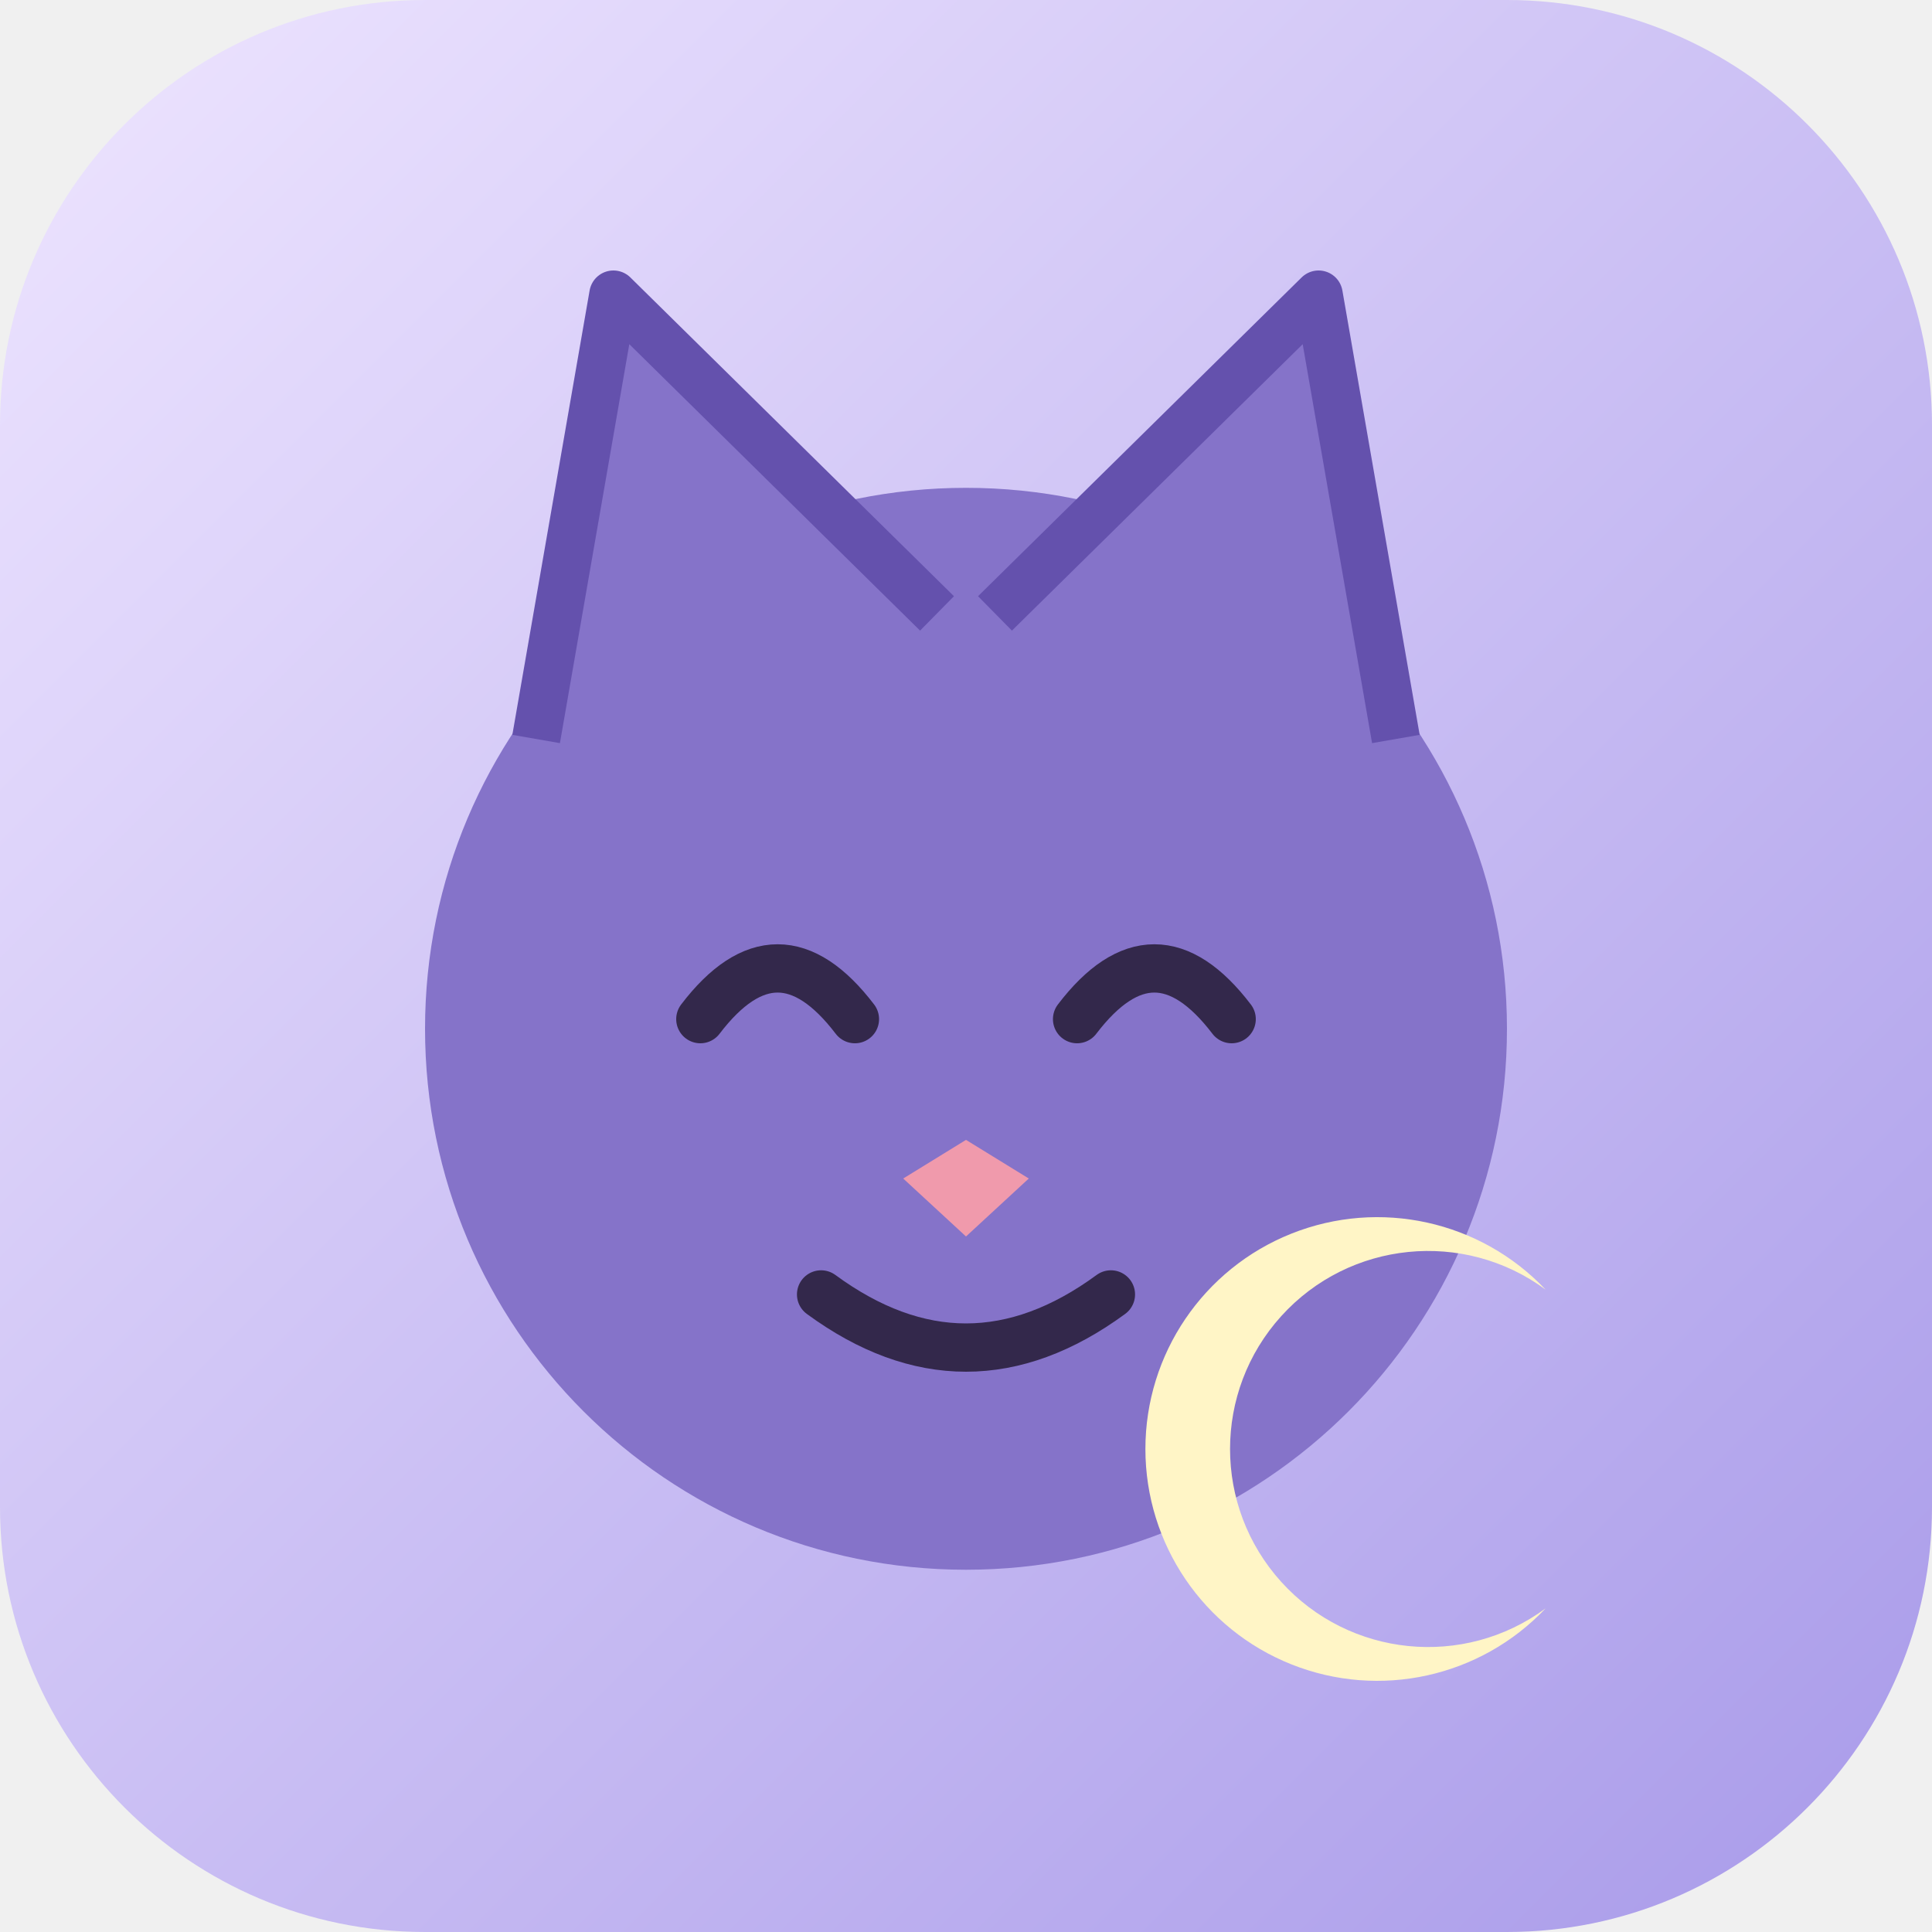
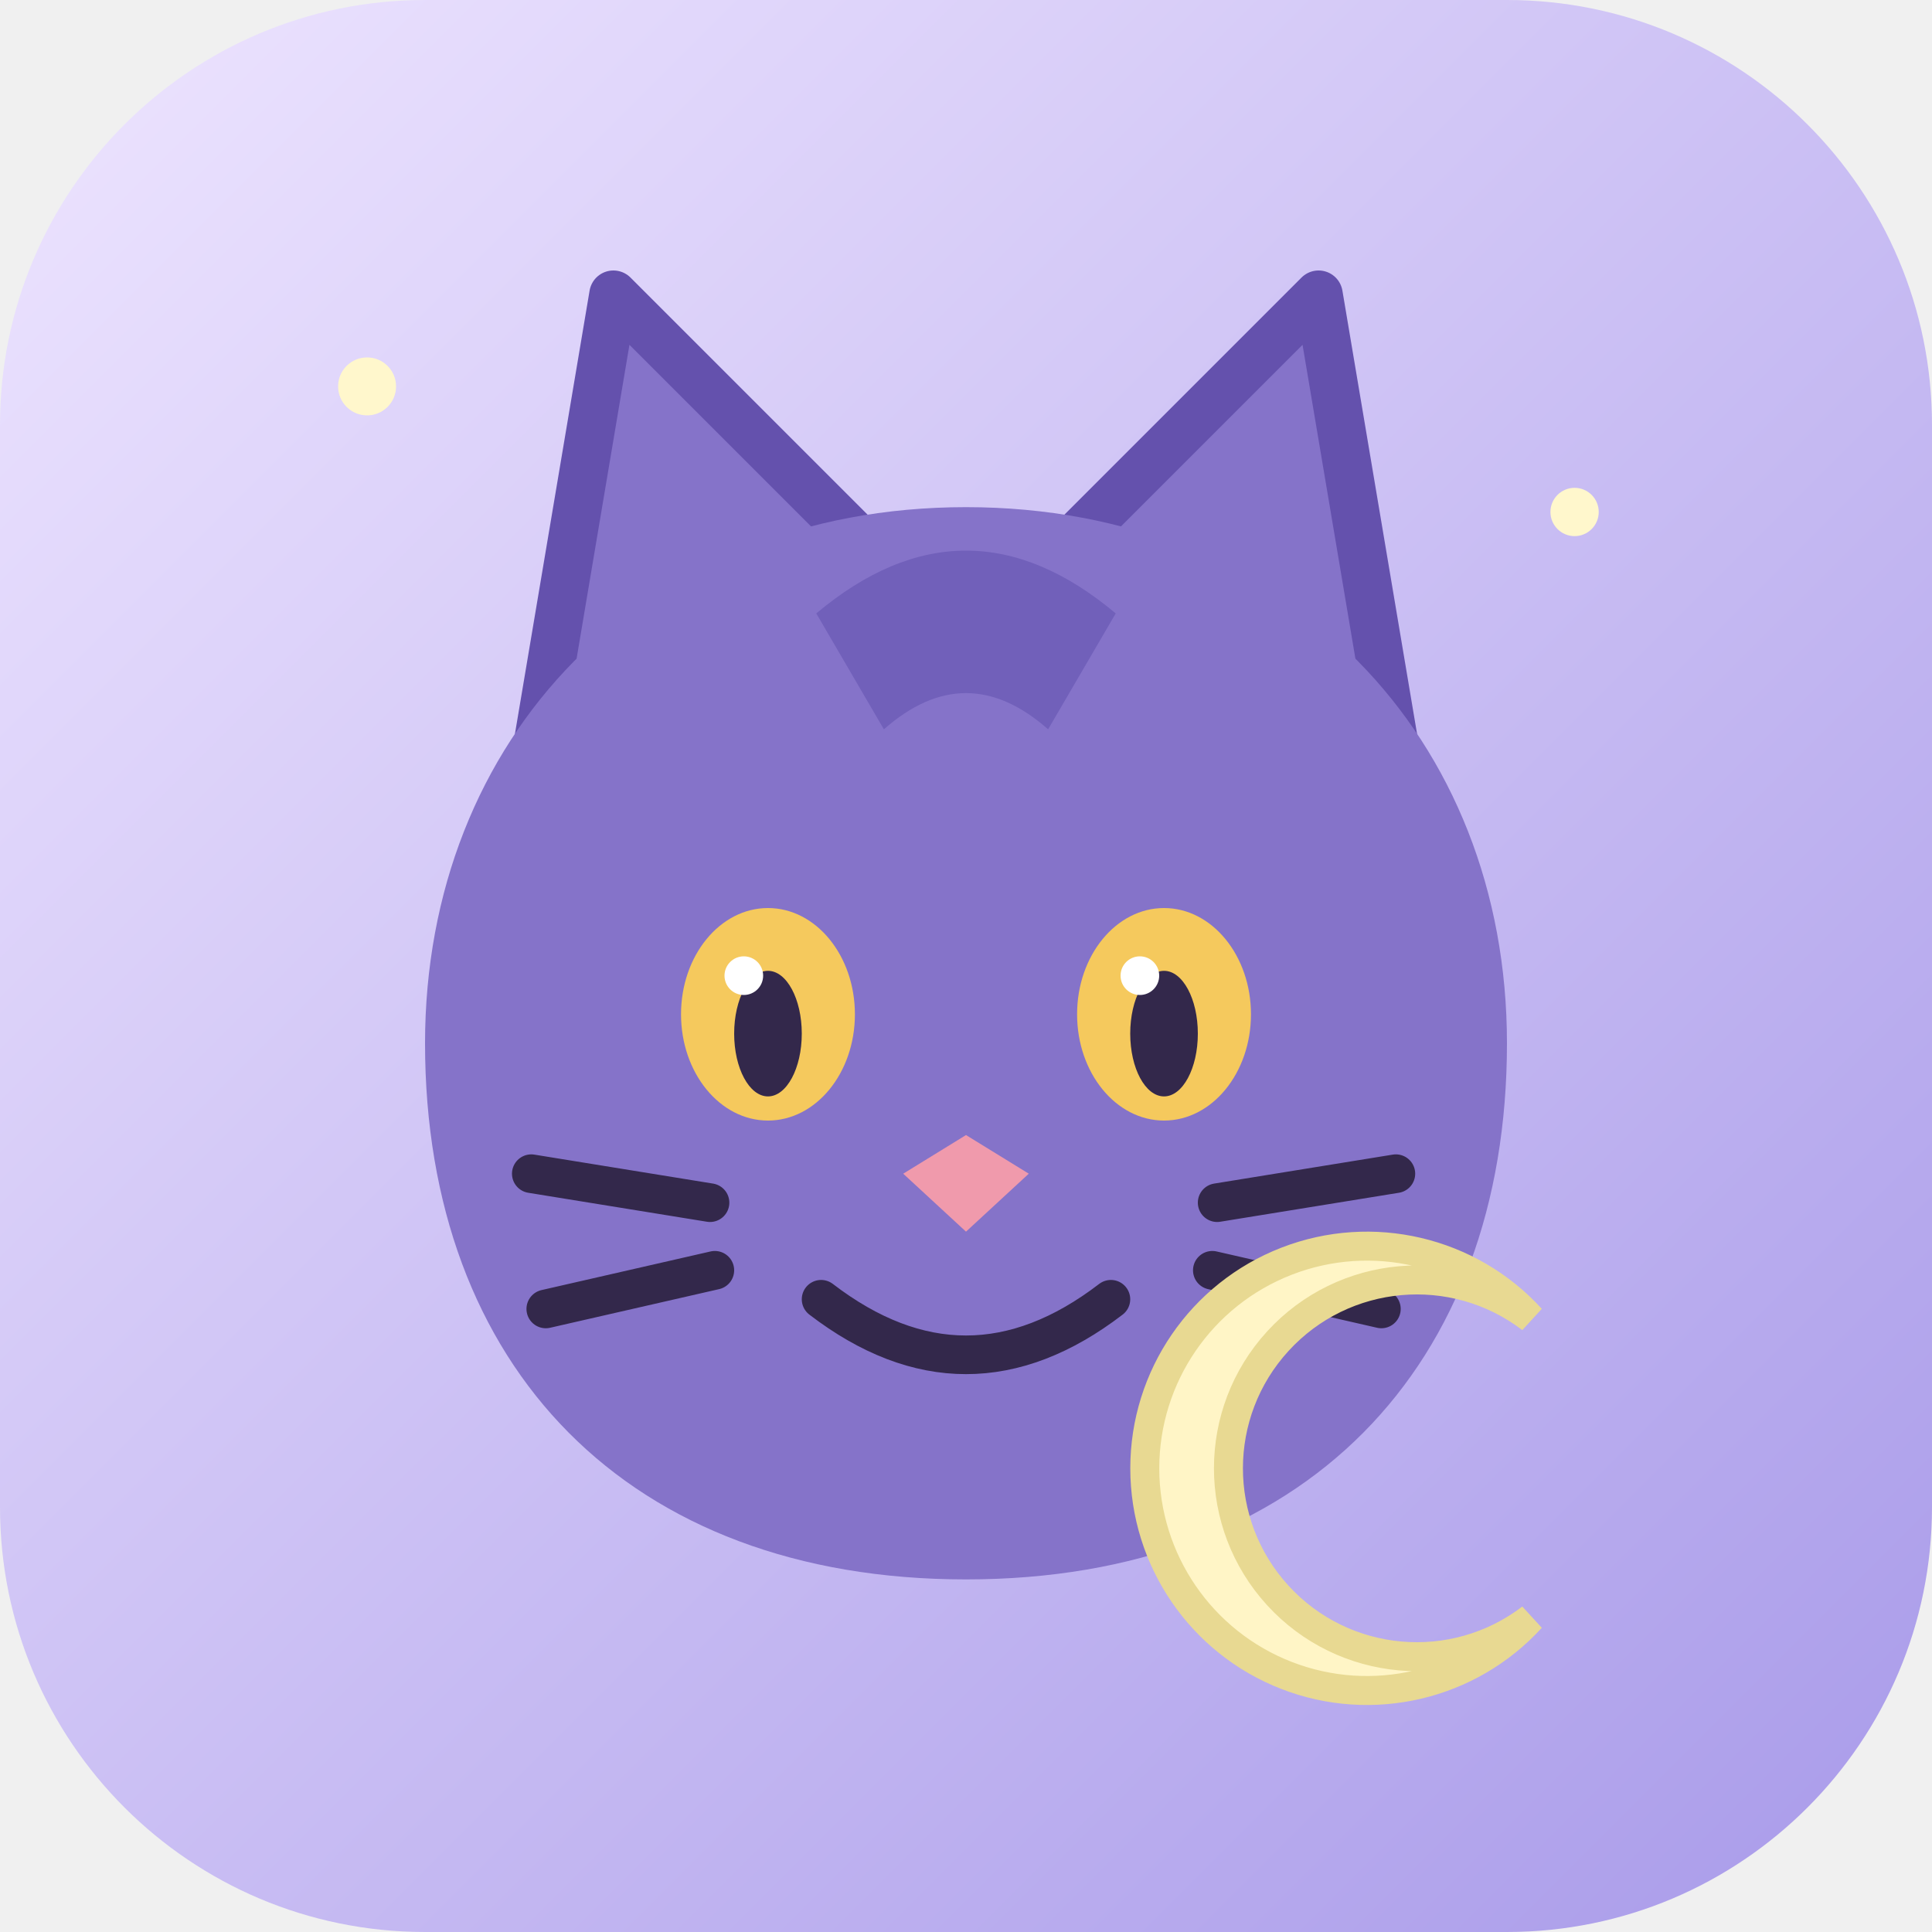
<svg xmlns="http://www.w3.org/2000/svg" viewBox="0 0 400 400">
  <defs>
-     <linearGradient id="b" x2="1" y2="1">
+     <linearGradient id="bg" x2="1" y2="1">
      <stop stop-color="#eee5ff" />
      <stop offset="1" stop-color="#a89ae9" />
    </linearGradient>
  </defs>
-   <rect width="400" height="400" rx="88" fill="url(#b)" />
-   <circle cx="200" cy="213" r="112" fill="#8573c9" />
-   <path d="m111 153 16-92 67 66m95 26-16-92-67 66" fill="#8573c9" stroke="#6451ad" stroke-width="10" stroke-linejoin="round" />
-   <path d="M145 211q16-21 32 0m46 0q16-21 32 0" fill="none" stroke="#33284b" stroke-width="10" stroke-linecap="round" />
-   <path d="m187 244 13 12 13-12-13-8Z" fill="#f09aac" />
-   <path d="M170 268q30 22 60 0" fill="none" stroke="#33284b" stroke-width="10" stroke-linecap="round" />
-   <path d="M320 267a41 41 0 1 0 0 66 48 48 0 1 1 0-66Z" fill="#fff5c6" />
+   <rect width="400" height="400" rx="88" fill="url(#bg)" />
+   <circle cx="76" cy="80" r="6" fill="#fff7cc" />
+   <circle cx="326" cy="106" r="5" fill="#fff7cc" />
+   <path d="m111 156 16-95 67 67m95 28-16-95-67 67" fill="#8573c9" stroke="#6451ad" stroke-width="10" stroke-linejoin="round" />
+   <path d="M200 105c67 0 112 48 112 111 0 67-42 111-112 111S88 283 88 216c0-63 45-111 112-111Z" fill="#8573c9" />
+   <path d="M169 127q31-26 62 0l-14 24q-17-15-34 0Z" fill="#7160ba" />
+   <ellipse cx="159" cy="210" rx="18" ry="22" fill="#f5c95d" />
+   <ellipse cx="241" cy="210" rx="18" ry="22" fill="#f5c95d" />
+   <ellipse cx="159" cy="214" rx="7" ry="13" fill="#33284b" />
+   <ellipse cx="241" cy="214" rx="7" ry="13" fill="#33284b" />
+   <circle cx="154" cy="202" r="4" fill="#fff" />
+   <circle cx="236" cy="202" r="4" fill="#fff" />
+   <path d="m187 243 13 12 13-12-13-8Z" fill="#f09aac" />
+   <path d="M170 269q30 23 60 0M147 249l-37-6m38 20-35 8m139-22 37-6m-38 20 35 8" fill="none" stroke="#33284b" stroke-width="8" stroke-linecap="round" />
+   <path d="M317 273a39 39 0 1 0 0 62 46 46 0 1 1 0-62Z" fill="#fff5c6" stroke="#e8d992" stroke-width="6" />
</svg>
